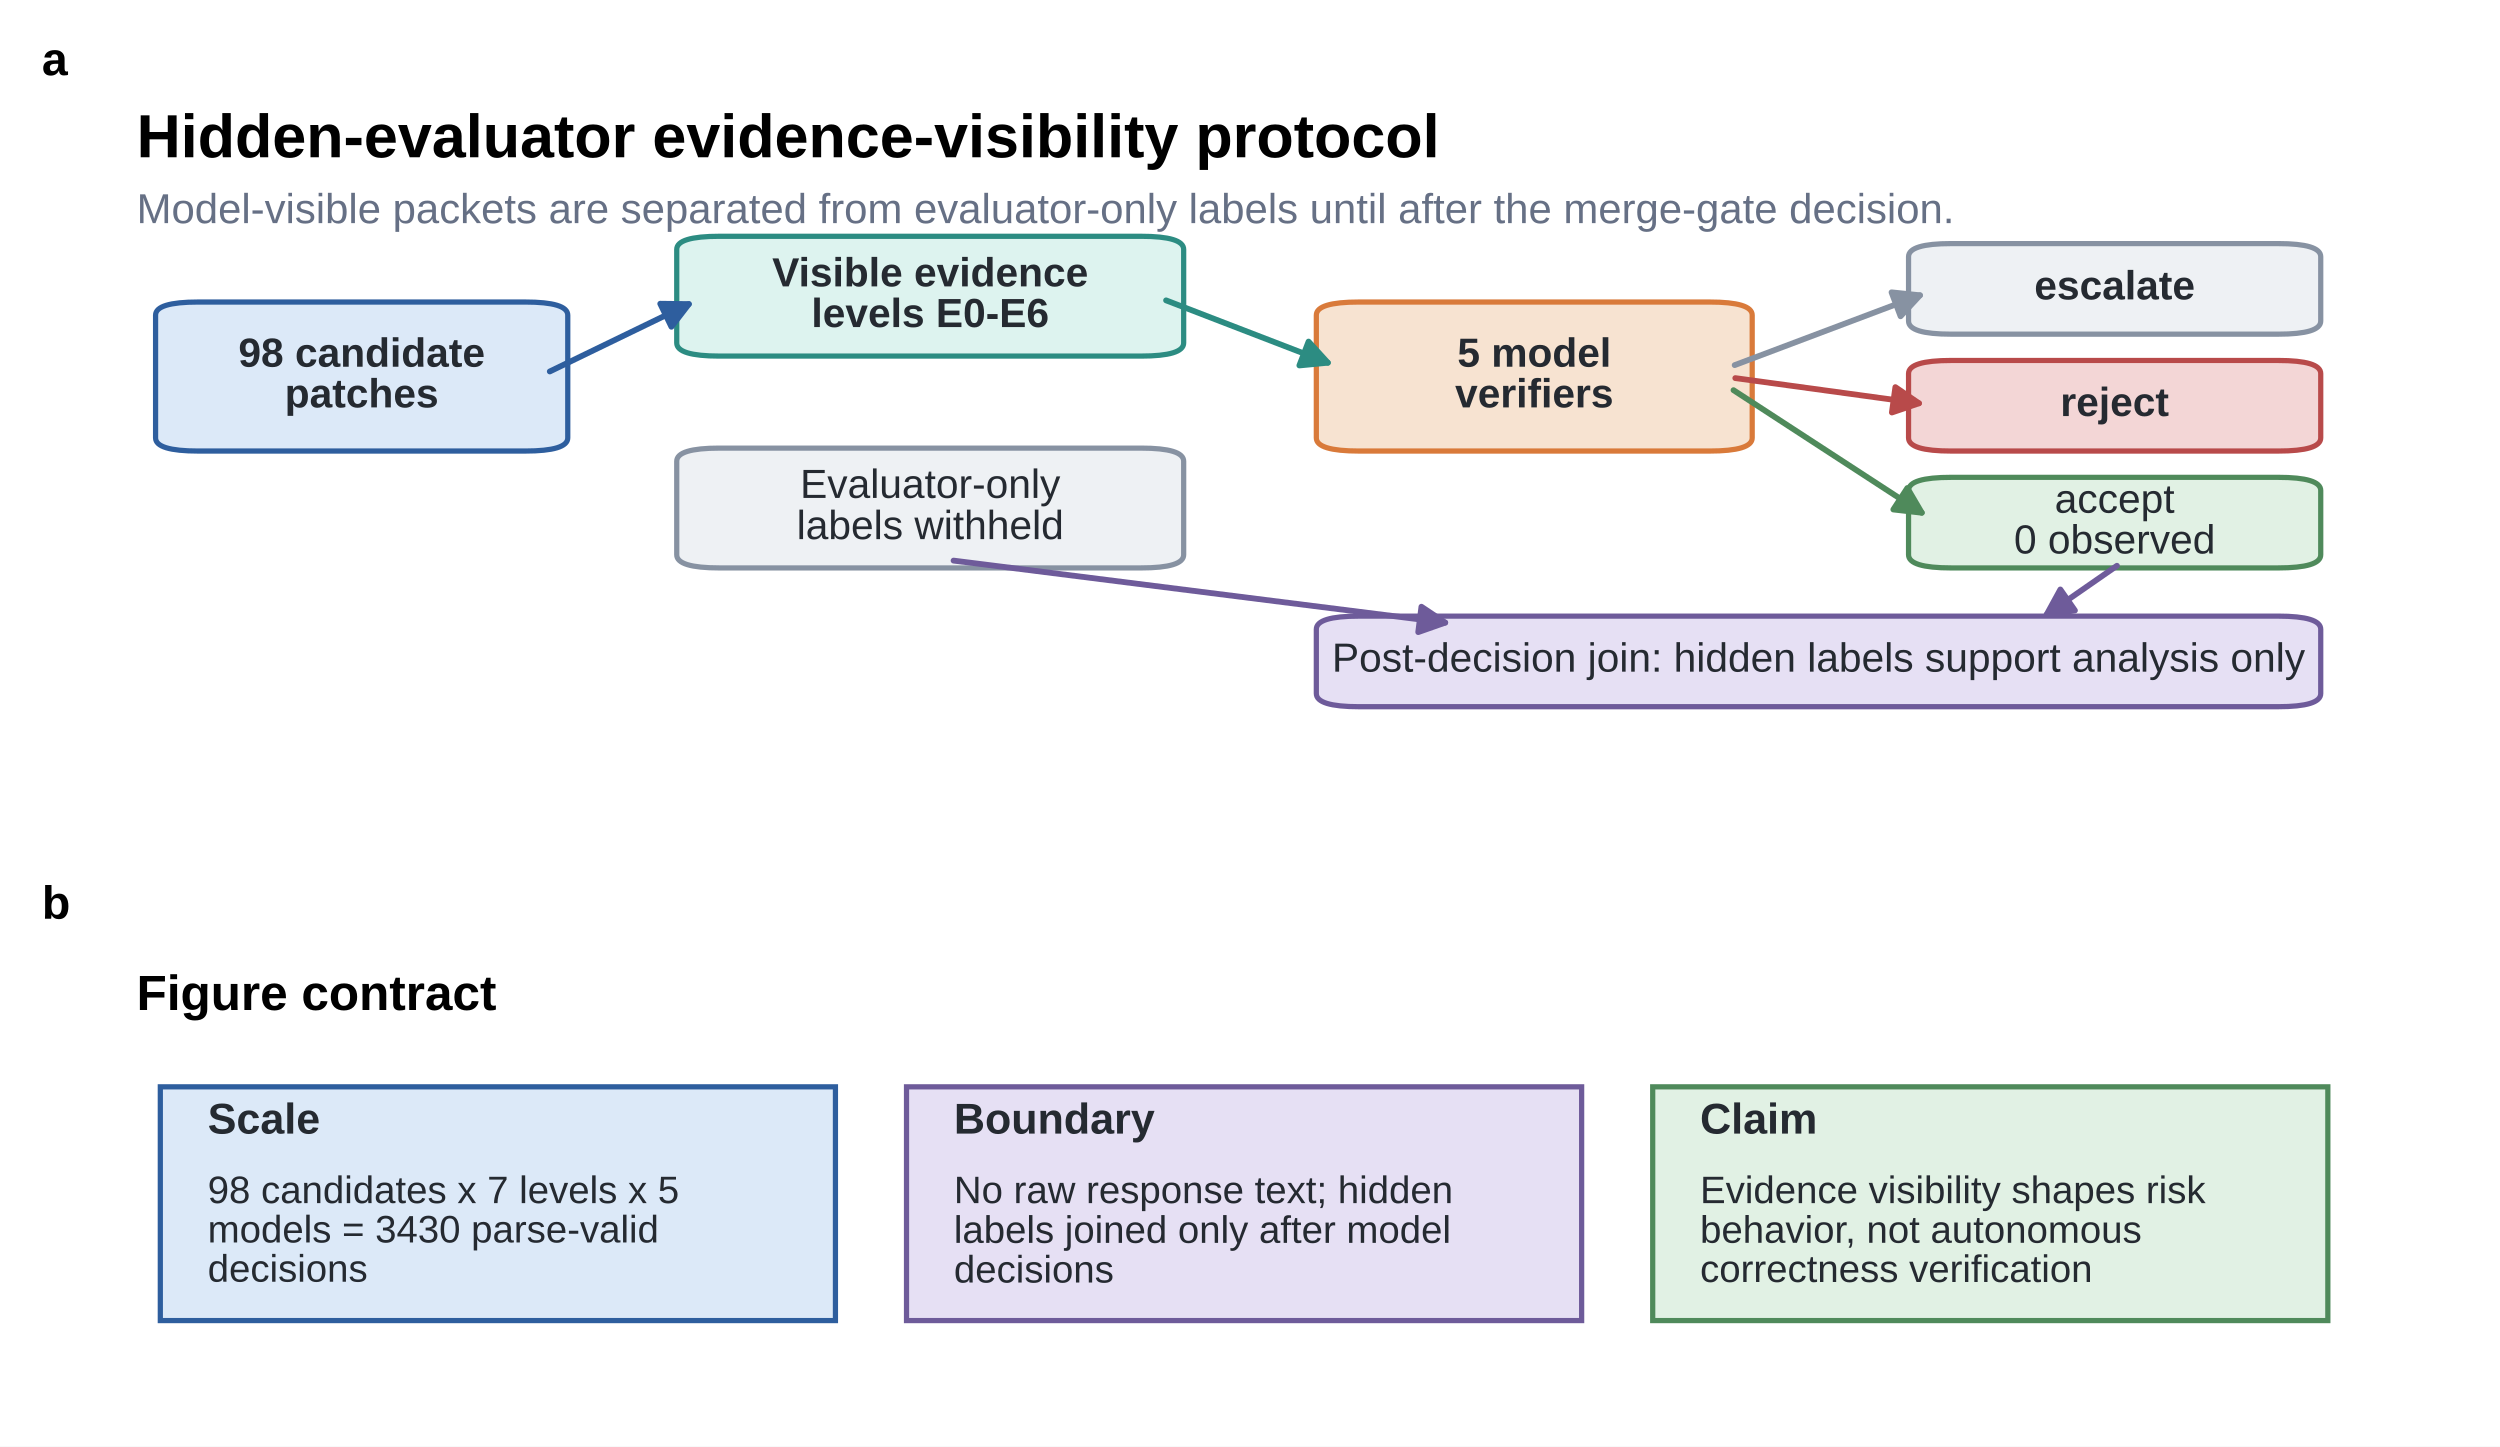
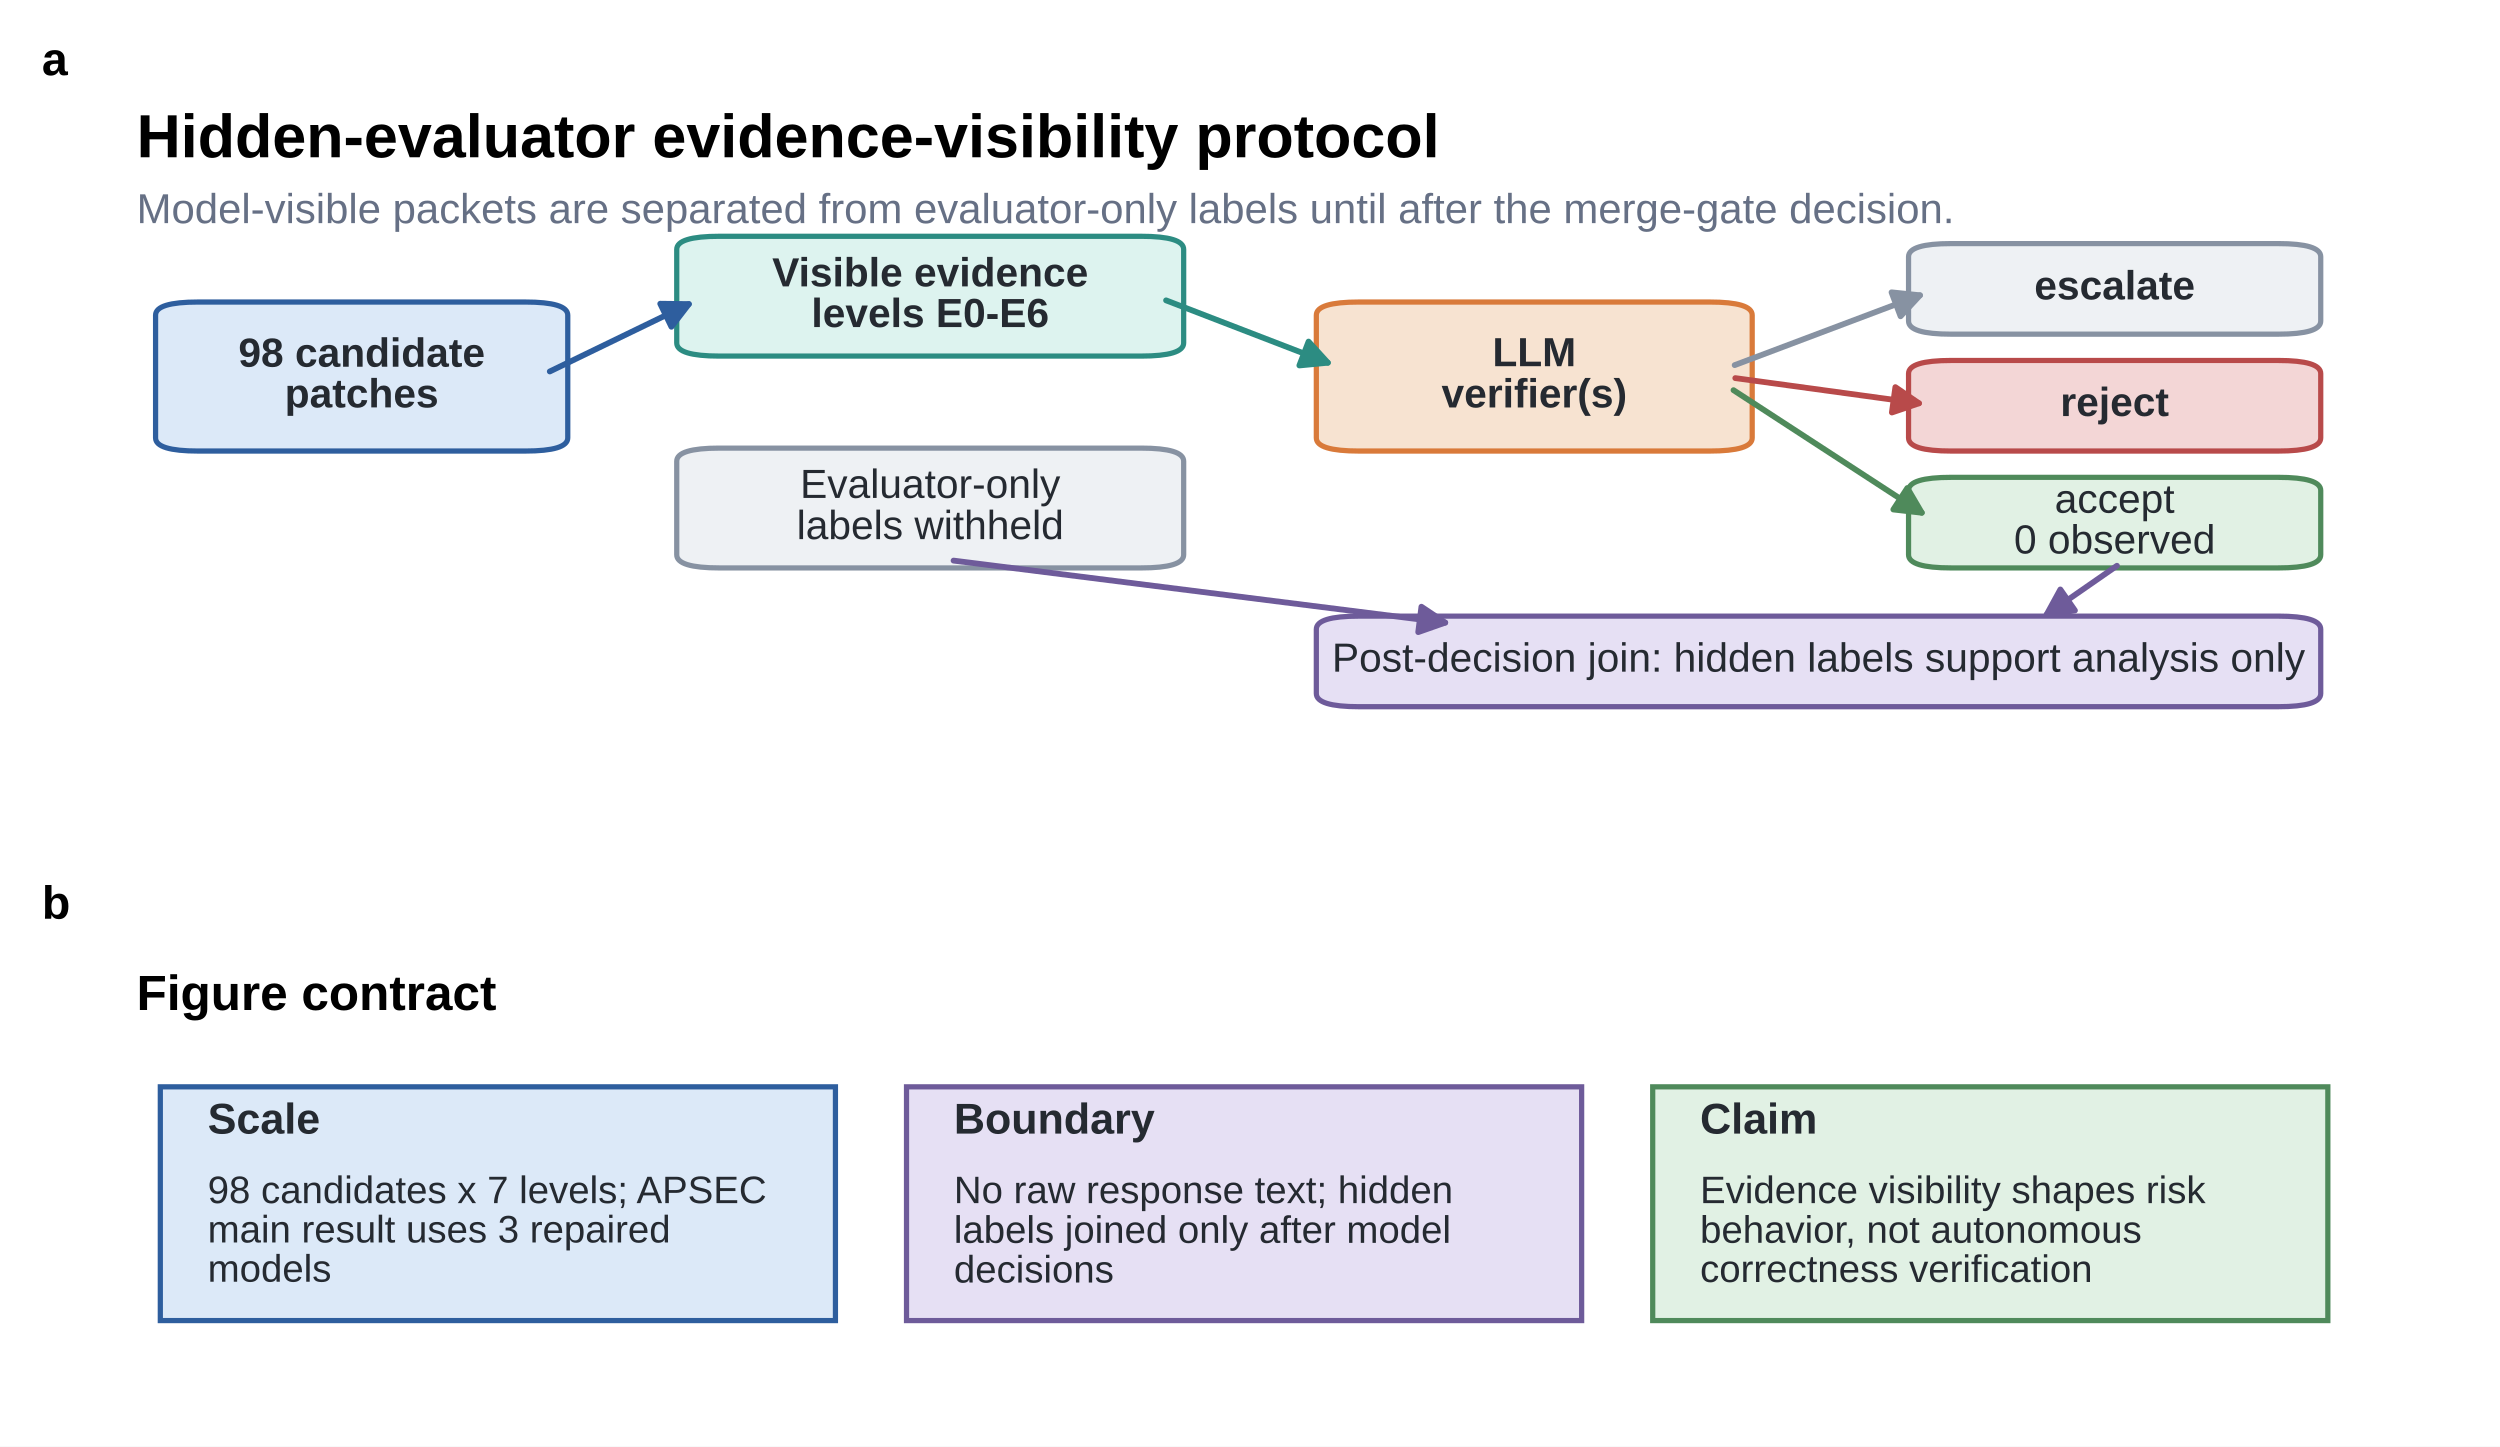
<svg xmlns="http://www.w3.org/2000/svg" width="429.887pt" height="248.749pt" viewBox="0 0 429.887 248.749" version="1.1">
  <defs>
    <style type="text/css">*{stroke-linejoin: round; stroke-linecap: butt}</style>
  </defs>
  <g id="figure_1">
    <g id="patch_1">
      <path d="M 0 248.749 L 429.887 248.749 L 429.887 0 L 0 0 z " style="fill: #ffffff" />
    </g>
    <g id="axes_1">
      <g id="patch_2">
        <path d="M 34.084 77.559 L 90.297 77.559 Q 97.629 77.559 97.629 75.298 L 97.629 54.196 Q 97.629 51.935 90.297 51.935 L 34.084 51.935 Q 26.752 51.935 26.752 54.196 L 26.752 75.298 Q 26.752 77.559 34.084 77.559 z " clip-path="url(#p604f013519)" style="fill: #dce9f8; stroke: #2e5e9e; stroke-width: 0.9; stroke-linejoin: miter" />
      </g>
      <g id="patch_3">
        <path d="M 123.699 61.23 L 196.206 61.23 Q 203.538 61.23 203.538 58.969 L 203.538 42.892 Q 203.538 40.631 196.206 40.631 L 123.699 40.631 Q 116.367 40.631 116.367 42.892 L 116.367 58.969 Q 116.367 61.23 123.699 61.23 z " clip-path="url(#p604f013519)" style="fill: #ddf3ef; stroke: #2c8c82; stroke-width: 0.9; stroke-linejoin: miter" />
      </g>
      <g id="patch_4">
        <path d="M 123.699 97.656 L 196.206 97.656 Q 203.538 97.656 203.538 95.395 L 203.538 79.317 Q 203.538 77.056 196.206 77.056 L 123.699 77.056 Q 116.367 77.056 116.367 79.317 L 116.367 95.395 Q 116.367 97.656 123.699 97.656 z " clip-path="url(#p604f013519)" style="fill: #eef1f4; stroke: #8792a2; stroke-width: 0.9; stroke-linejoin: miter" />
      </g>
      <g id="patch_5">
        <path d="M 233.681 77.559 L 293.967 77.559 Q 301.299 77.559 301.299 75.298 L 301.299 54.196 Q 301.299 51.935 293.967 51.935 L 233.681 51.935 Q 226.349 51.935 226.349 54.196 L 226.349 75.298 Q 226.349 77.559 233.681 77.559 z " clip-path="url(#p604f013519)" style="fill: #f7e3d1; stroke: #d97a3a; stroke-width: 0.9; stroke-linejoin: miter" />
      </g>
      <g id="patch_6">
        <path d="M 335.516 57.462 L 391.729 57.462 Q 399.061 57.462 399.061 55.201 L 399.061 44.148 Q 399.061 41.887 391.729 41.887 L 335.516 41.887 Q 328.184 41.887 328.184 44.148 L 328.184 55.201 Q 328.184 57.462 335.516 57.462 z " clip-path="url(#p604f013519)" style="fill: #eef1f4; stroke: #8792a2; stroke-width: 0.9; stroke-linejoin: miter" />
      </g>
      <g id="patch_7">
        <path d="M 335.516 77.559 L 391.729 77.559 Q 399.061 77.559 399.061 75.298 L 399.061 64.245 Q 399.061 61.984 391.729 61.984 L 335.516 61.984 Q 328.184 61.984 328.184 64.245 L 328.184 75.298 Q 328.184 77.559 335.516 77.559 z " clip-path="url(#p604f013519)" style="fill: #f3d6d6; stroke: #b84a4a; stroke-width: 0.9; stroke-linejoin: miter" />
      </g>
      <g id="patch_8">
        <path d="M 335.516 97.656 L 391.729 97.656 Q 399.061 97.656 399.061 95.395 L 399.061 84.342 Q 399.061 82.081 391.729 82.081 L 335.516 82.081 Q 328.184 82.081 328.184 84.342 L 328.184 95.395 Q 328.184 97.656 335.516 97.656 z " clip-path="url(#p604f013519)" style="fill: #e1f1e4; stroke: #4f8a5b; stroke-width: 0.9; stroke-linejoin: miter" />
      </g>
      <g id="patch_9">
        <path d="M 233.681 121.521 L 391.729 121.521 Q 399.061 121.521 399.061 119.26 L 399.061 108.207 Q 399.061 105.946 391.729 105.946 L 233.681 105.946 Q 226.349 105.946 226.349 108.207 L 226.349 119.26 Q 226.349 121.521 233.681 121.521 z " clip-path="url(#p604f013519)" style="fill: #e6e0f4; stroke: #6e5b9a; stroke-width: 0.9; stroke-linejoin: miter" />
      </g>
      <g id="patch_10">
        <path d="M 94.541 63.875 Q 107 57.838 118.452 52.289 " clip-path="url(#p604f013519)" style="fill: none; stroke: #2e5e9e; stroke-linecap: round" />
        <path d="M 113.533 52.228 L 118.452 52.289 L 115.452 56.187 z " clip-path="url(#p604f013519)" style="fill: #2e5e9e; stroke: #2e5e9e; stroke-linecap: round" />
      </g>
      <g id="patch_11">
        <path d="M 200.515 51.65 Q 214.944 57.211 228.33 62.371 " clip-path="url(#p604f013519)" style="fill: none; stroke: #2c8c82; stroke-linecap: round" />
        <path d="M 225.016 58.735 L 228.33 62.371 L 223.433 62.841 z " clip-path="url(#p604f013519)" style="fill: #2c8c82; stroke: #2c8c82; stroke-linecap: round" />
      </g>
      <g id="patch_12">
        <path d="M 298.286 62.784 Q 314.743 56.582 330.153 50.775 " clip-path="url(#p604f013519)" style="fill: none; stroke: #8792a2; stroke-linecap: round" />
        <path d="M 325.26 50.268 L 330.153 50.775 L 326.812 54.385 z " clip-path="url(#p604f013519)" style="fill: #8792a2; stroke: #8792a2; stroke-linecap: round" />
      </g>
      <g id="patch_13">
        <path d="M 298.394 65.019 Q 314.74 67.259 329.979 69.347 " clip-path="url(#p604f013519)" style="fill: none; stroke: #b84a4a; stroke-linecap: round" />
        <path d="M 325.918 66.57 L 329.979 69.347 L 325.321 70.93 z " clip-path="url(#p604f013519)" style="fill: #b84a4a; stroke: #b84a4a; stroke-linecap: round" />
      </g>
      <g id="patch_14">
        <path d="M 298.087 67.094 Q 314.742 77.936 330.459 88.167 " clip-path="url(#p604f013519)" style="fill: none; stroke: #4f8a5b; stroke-linecap: round" />
        <path d="M 327.972 83.923 L 330.459 88.167 L 325.571 87.61 z " clip-path="url(#p604f013519)" style="fill: #4f8a5b; stroke: #4f8a5b; stroke-linecap: round" />
      </g>
      <g id="patch_15">
        <path d="M 163.972 96.399 Q 206.797 101.801 248.513 107.063 " clip-path="url(#p604f013519)" style="fill: none; stroke: #6e5b9a; stroke-linecap: round" />
        <path d="M 244.423 104.33 L 248.513 107.063 L 243.872 108.695 z " clip-path="url(#p604f013519)" style="fill: #6e5b9a; stroke: #6e5b9a; stroke-linecap: round" />
      </g>
      <g id="patch_16">
        <path d="M 364.016 97.288 Q 357.512 101.801 351.926 105.677 " clip-path="url(#p604f013519)" style="fill: none; stroke: #6e5b9a; stroke-linecap: round" />
        <path d="M 356.795 104.976 L 351.926 105.677 L 354.287 101.361 z " clip-path="url(#p604f013519)" style="fill: #6e5b9a; stroke: #6e5b9a; stroke-linecap: round" />
      </g>
      <g id="text_1">
        <text style="font-weight: 700; font-size: 8px; font-family: 'Arial', 'DejaVu Sans', 'Liberation Sans', sans-serif; text-anchor: start" x="7.2" y="12.926" transform="rotate(-0 7.2 12.92625)">a</text>
      </g>
      <g id="text_2">
        <text style="font-weight: 700; font-size: 10.5px; font-family: 'Arial', 'DejaVu Sans', 'Liberation Sans', sans-serif; text-anchor: start" x="23.494" y="27.045" transform="rotate(-0 23.4936 27.04491)">Hidden-evaluator evidence-visibility protocol</text>
      </g>
      <g id="text_3">
        <text style="font-size: 7.2px; font-family: 'Arial', 'DejaVu Sans', 'Liberation Sans', sans-serif; text-anchor: start; fill: #667085" x="23.494" y="38.37" transform="rotate(-0 23.4936 38.37)">Model-visible packets are separated from evaluator-only labels until after the merge-gate decision.</text>
      </g>
      <g id="text_4">
        <text style="font-weight: 700; font-size: 7px; font-family: 'Arial', 'DejaVu Sans', 'Liberation Sans', sans-serif; fill: #252a31" transform="translate(40.98965 63.06508)">98 candidate</text>
        <text style="font-weight: 700; font-size: 7px; font-family: 'Arial', 'DejaVu Sans', 'Liberation Sans', sans-serif; fill: #252a31" transform="translate(48.96473 70.05821)">patches</text>
      </g>
      <g id="text_5">
        <text style="font-weight: 700; font-size: 7px; font-family: 'Arial', 'DejaVu Sans', 'Liberation Sans', sans-serif; fill: #252a31" transform="translate(132.7799 49.2485)">Visible evidence</text>
        <text style="font-weight: 700; font-size: 7px; font-family: 'Arial', 'DejaVu Sans', 'Liberation Sans', sans-serif; fill: #252a31" transform="translate(139.5229 56.24163)">levels E0-E6</text>
      </g>
      <g id="text_6">
        <text style="font-size: 7px; font-family: 'Arial', 'DejaVu Sans', 'Liberation Sans', sans-serif; fill: #252a31" transform="translate(137.5815 85.62317)">Evaluator-only</text>
        <text style="font-size: 7px; font-family: 'Arial', 'DejaVu Sans', 'Liberation Sans', sans-serif; fill: #252a31" transform="translate(136.9952 92.70817)">labels withheld</text>
      </g>
      <g id="text_7">
-         <text style="font-weight: 700; font-size: 7px; font-family: 'Arial', 'DejaVu Sans', 'Liberation Sans', sans-serif; fill: #252a31" transform="translate(250.5991 63.06508)">5 model</text>
-         <text style="font-weight: 700; font-size: 7px; font-family: 'Arial', 'DejaVu Sans', 'Liberation Sans', sans-serif; fill: #252a31" transform="translate(250.2043 70.05821)">verifiers</text>
+         <text style="font-weight: 700; font-size: 7px; font-family: 'Arial', 'DejaVu Sans', 'Liberation Sans', sans-serif; fill: #252a31" transform="translate(256.6333 62.97136)">LLM</text>
+         <text style="font-weight: 700; font-size: 7px; font-family: 'Arial', 'DejaVu Sans', 'Liberation Sans', sans-serif; fill: #252a31" transform="translate(247.8735 70.06005)">verifier(s)</text>
      </g>
      <g id="text_8">
        <text style="font-weight: 700; font-size: 7px; font-family: 'Arial', 'DejaVu Sans', 'Liberation Sans', sans-serif; text-anchor: middle; fill: #252a31" x="363.623" y="51.489" transform="rotate(-0 363.6225 51.48901)">escalate</text>
      </g>
      <g id="text_9">
        <text style="font-weight: 700; font-size: 7px; font-family: 'Arial', 'DejaVu Sans', 'Liberation Sans', sans-serif; text-anchor: middle; fill: #252a31" x="363.623" y="71.54" transform="rotate(-0 363.6225 71.53992)">reject</text>
      </g>
      <g id="text_10">
        <text style="font-size: 7px; font-family: 'Arial', 'DejaVu Sans', 'Liberation Sans', sans-serif; fill: #252a31" transform="translate(353.3112 88.17629)">accept</text>
        <text style="font-size: 7px; font-family: 'Arial', 'DejaVu Sans', 'Liberation Sans', sans-serif; fill: #252a31" transform="translate(346.3068 95.17927)">0 observed</text>
      </g>
      <g id="text_11">
        <text style="font-size: 7px; font-family: 'Arial', 'DejaVu Sans', 'Liberation Sans', sans-serif; text-anchor: middle; fill: #252a31" x="312.705" y="115.502" transform="rotate(-0 312.705 115.5018)">Post-decision join: hidden labels support analysis only</text>
      </g>
    </g>
    <g id="axes_2">
      <g id="patch_17">
        <path d="M 27.567 227.079 L 143.659 227.079 L 143.659 186.886 L 27.567 186.886 z " clip-path="url(#pbbd0169a4c)" style="fill: #dce9f8; stroke: #2e5e9e; stroke-width: 0.9; stroke-linejoin: miter" />
      </g>
      <g id="patch_18">
        <path d="M 155.879 227.079 L 271.971 227.079 L 271.971 186.886 L 155.879 186.886 z " clip-path="url(#pbbd0169a4c)" style="fill: #e6e0f4; stroke: #6e5b9a; stroke-width: 0.9; stroke-linejoin: miter" />
      </g>
      <g id="patch_19">
        <path d="M 284.191 227.079 L 400.283 227.079 L 400.283 186.886 L 284.191 186.886 z " clip-path="url(#pbbd0169a4c)" style="fill: #e1f1e4; stroke: #4f8a5b; stroke-width: 0.9; stroke-linejoin: miter" />
      </g>
      <g id="text_12">
        <text style="font-weight: 700; font-size: 8px; font-family: 'Arial', 'DejaVu Sans', 'Liberation Sans', sans-serif; text-anchor: start" x="7.2" y="157.975" transform="rotate(-0 7.2 157.9752)">b</text>
      </g>
      <g id="text_13">
        <text style="font-weight: 700; font-size: 8.5px; font-family: 'Arial', 'DejaVu Sans', 'Liberation Sans', sans-serif; text-anchor: start" x="23.494" y="173.677" transform="rotate(-0 23.4936 173.6769)">Figure contract</text>
      </g>
      <g id="text_14">
        <text style="font-weight: 700; font-size: 7.4px; font-family: 'Arial', 'DejaVu Sans', 'Liberation Sans', sans-serif; text-anchor: start; fill: #252a31" x="35.714" y="194.924" transform="rotate(-0 35.7138 194.9244)">Scale</text>
      </g>
      <g id="text_15">
-         <text style="font-size: 6.6px; font-family: 'Arial', 'DejaVu Sans', 'Liberation Sans', sans-serif; fill: #252a31" transform="translate(35.7138 206.8834)">98 candidates x 7 levels x 5</text>
-         <text style="font-size: 6.6px; font-family: 'Arial', 'DejaVu Sans', 'Liberation Sans', sans-serif; fill: #252a31" transform="translate(35.7138 213.6505)">models = 3430 parse-valid</text>
-         <text style="font-size: 6.6px; font-family: 'Arial', 'DejaVu Sans', 'Liberation Sans', sans-serif; fill: #252a31" transform="translate(35.7138 220.395)">decisions</text>
+         <text style="font-size: 6.6px; font-family: 'Arial', 'DejaVu Sans', 'Liberation Sans', sans-serif; fill: #252a31" transform="translate(35.7138 206.8834)">98 candidates x 7 levels; APSEC</text>
+         <text style="font-size: 6.6px; font-family: 'Arial', 'DejaVu Sans', 'Liberation Sans', sans-serif; fill: #252a31" transform="translate(35.7138 213.6505)">main result uses 3 repaired</text>
+         <text style="font-size: 6.6px; font-family: 'Arial', 'DejaVu Sans', 'Liberation Sans', sans-serif; fill: #252a31" transform="translate(35.7138 220.395)">models</text>
      </g>
      <g id="text_16">
        <text style="font-weight: 700; font-size: 7.4px; font-family: 'Arial', 'DejaVu Sans', 'Liberation Sans', sans-serif; text-anchor: start; fill: #252a31" x="164.026" y="194.924" transform="rotate(-0 164.0259 194.9244)">Boundary</text>
      </g>
      <g id="text_17">
        <text style="font-size: 6.6px; font-family: 'Arial', 'DejaVu Sans', 'Liberation Sans', sans-serif; fill: #252a31" transform="translate(164.0259 206.8834)">No raw response text; hidden</text>
        <text style="font-size: 6.6px; font-family: 'Arial', 'DejaVu Sans', 'Liberation Sans', sans-serif; fill: #252a31" transform="translate(164.0259 213.7205)">labels joined only after model</text>
        <text style="font-size: 6.6px; font-family: 'Arial', 'DejaVu Sans', 'Liberation Sans', sans-serif; fill: #252a31" transform="translate(164.0259 220.5424)">decisions</text>
      </g>
      <g id="text_18">
        <text style="font-weight: 700; font-size: 7.4px; font-family: 'Arial', 'DejaVu Sans', 'Liberation Sans', sans-serif; text-anchor: start; fill: #252a31" x="292.338" y="194.924" transform="rotate(-0 292.338 194.9244)">Claim</text>
      </g>
      <g id="text_19">
        <text style="font-size: 6.6px; font-family: 'Arial', 'DejaVu Sans', 'Liberation Sans', sans-serif; fill: #252a31" transform="translate(292.338 206.8834)">Evidence visibility shapes risk</text>
        <text style="font-size: 6.6px; font-family: 'Arial', 'DejaVu Sans', 'Liberation Sans', sans-serif; fill: #252a31" transform="translate(292.338 213.7053)">behavior, not autonomous</text>
        <text style="font-size: 6.6px; font-family: 'Arial', 'DejaVu Sans', 'Liberation Sans', sans-serif; fill: #252a31" transform="translate(292.338 220.4498)">correctness verification</text>
      </g>
    </g>
  </g>
  <defs>
    <clipPath id="p604f013519">
      <rect x="15.347" y="17.017" width="407.34" height="125.605" />
    </clipPath>
    <clipPath id="pbbd0169a4c">
      <rect x="15.347" y="161.162" width="407.34" height="80.387" />
    </clipPath>
  </defs>
</svg>
